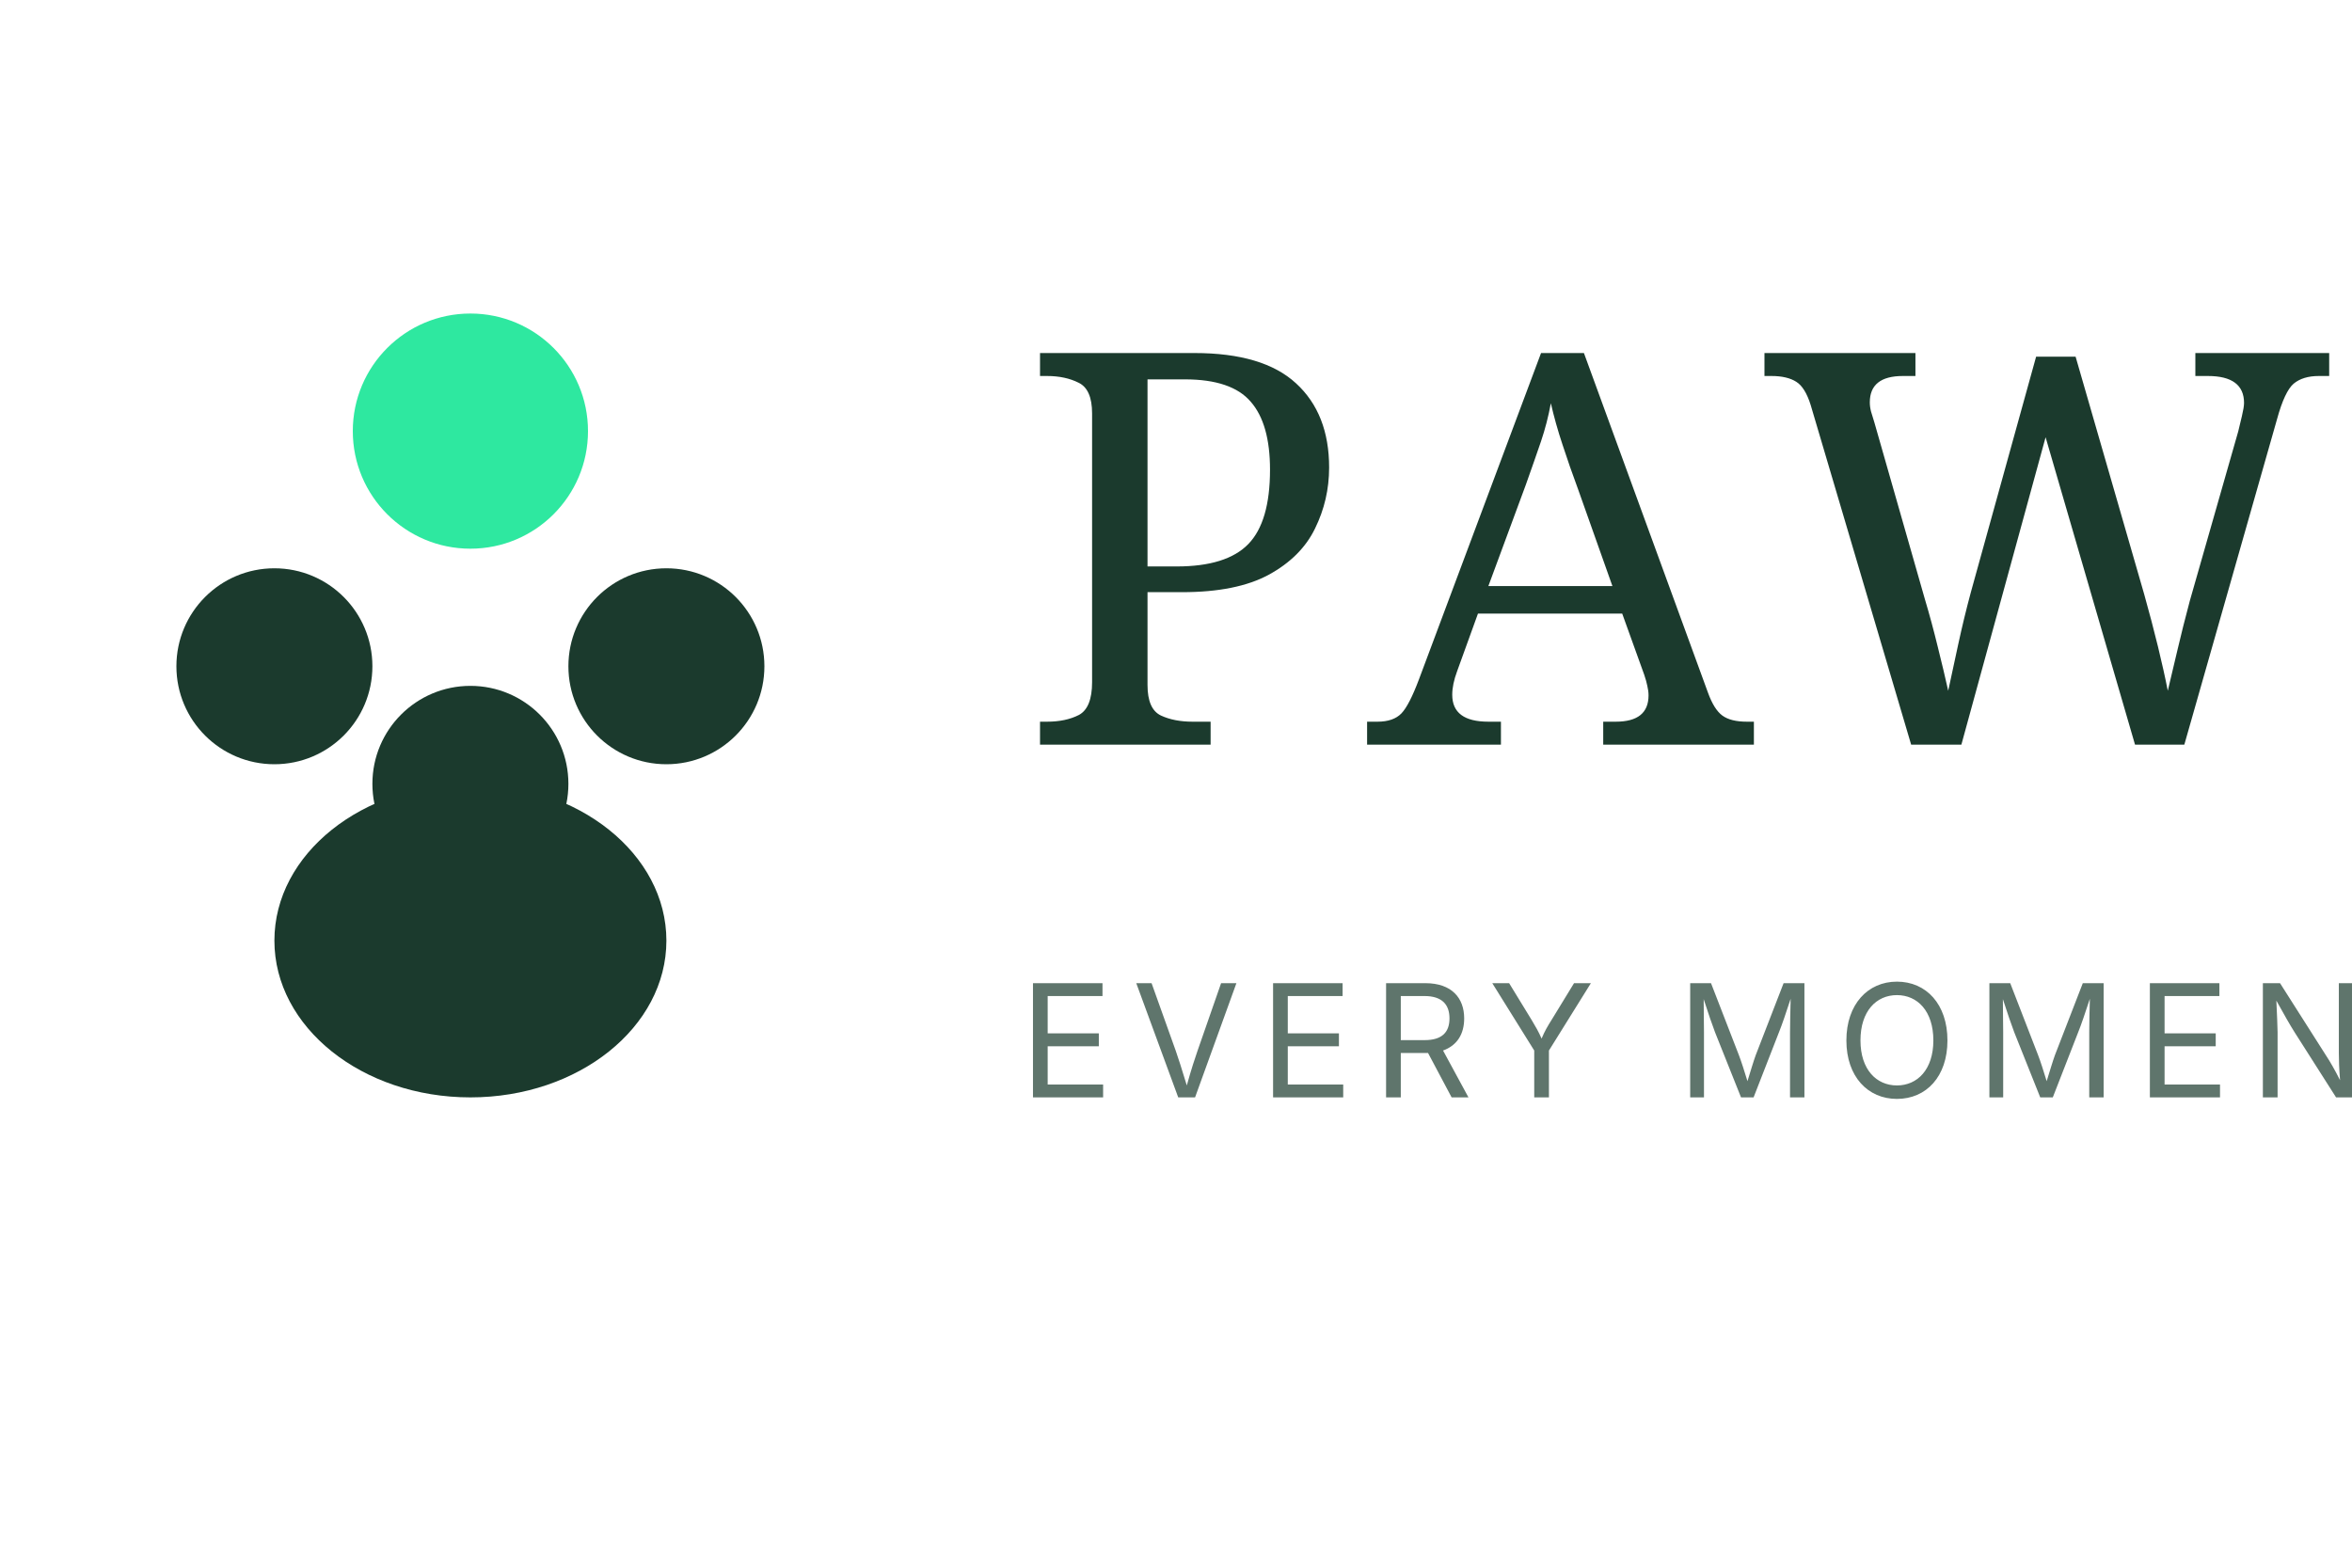
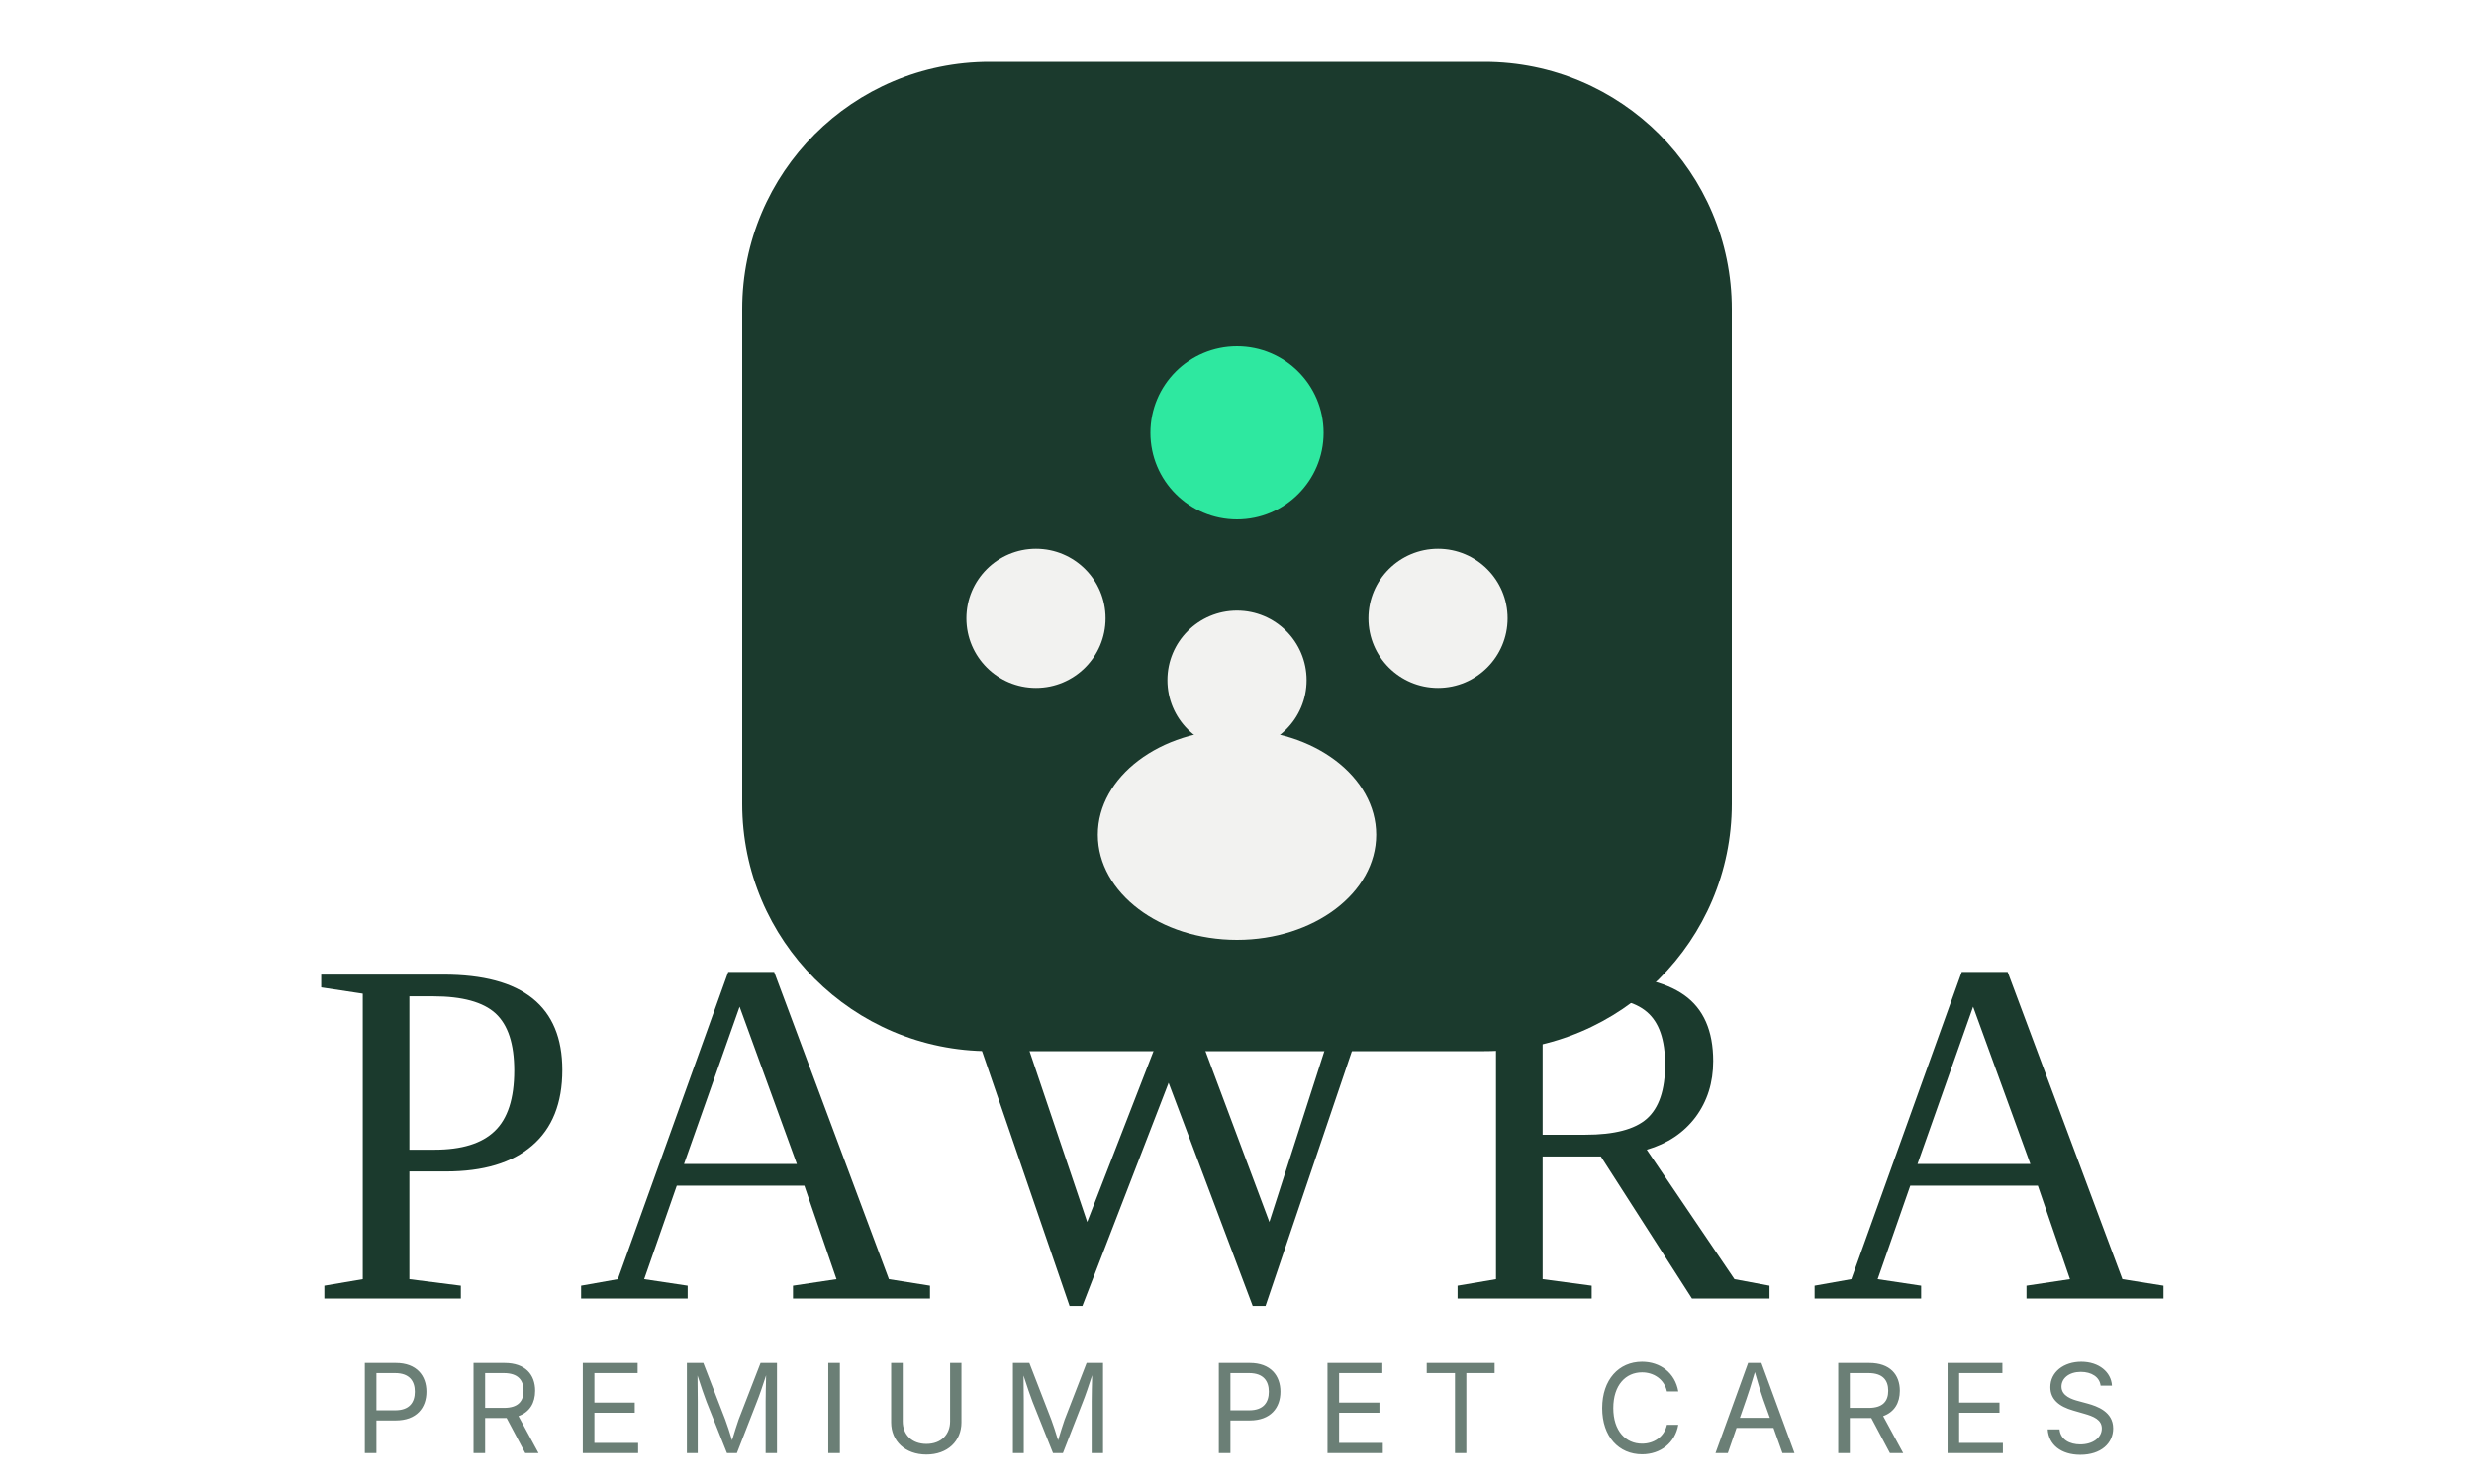
- <svg xmlns="http://www.w3.org/2000/svg" viewBox="0 0 120 80" fill="none" role="img" aria-label="PAWRA">
-   <circle cx="24" cy="22" r="6" fill="#2EE8A0" />
-   <circle cx="14" cy="34" r="5" fill="#1B3A2D" />
-   <circle cx="24" cy="40" r="5" fill="#1B3A2D" />
-   <circle cx="34" cy="34" r="5" fill="#1B3A2D" />
-   <ellipse cx="24" cy="48" rx="10" ry="8" fill="#1B3A2D" />
-   <text x="52" y="38" font-family="Instrument Serif, Georgia, serif" font-size="28" fill="#1B3A2D" letter-spacing="0.08em">PAWRA</text>
-   <text x="52" y="56" font-family="Inter, sans-serif" font-size="8" fill="#1B3A2D" opacity="0.7" letter-spacing="0.12em">EVERY MOMENT. EVERY PET.</text>
+ <svg xmlns="http://www.w3.org/2000/svg" viewBox="0 0 160 96" fill="none" role="img" aria-label="PAWRA Pet Cares">
+   <rect x="48" y="4" width="64" height="64" rx="16" fill="#1B3A2D" />
+   <circle cx="80" cy="28" r="5.6" fill="#2EE8A0" />
+   <circle cx="67" cy="40" r="4.5" fill="#F2F2F0" />
+   <circle cx="80" cy="44" r="4.5" fill="#F2F2F0" />
+   <circle cx="93" cy="40" r="4.5" fill="#F2F2F0" />
+   <ellipse cx="80" cy="54" rx="9" ry="6.8" fill="#F2F2F0" />
+   <text x="80" y="84" text-anchor="middle" font-family="'Instrument Serif', Georgia, 'Times New Roman', serif" font-size="32" fill="#1B3A2D" letter-spacing="0.08em">PAWRA</text>
+   <text x="80" y="94" text-anchor="middle" font-family="Inter, system-ui, sans-serif" font-size="8" fill="#1B3A2D" opacity="0.65" letter-spacing="0.24em">PREMIUM PET CARES</text>
</svg>
